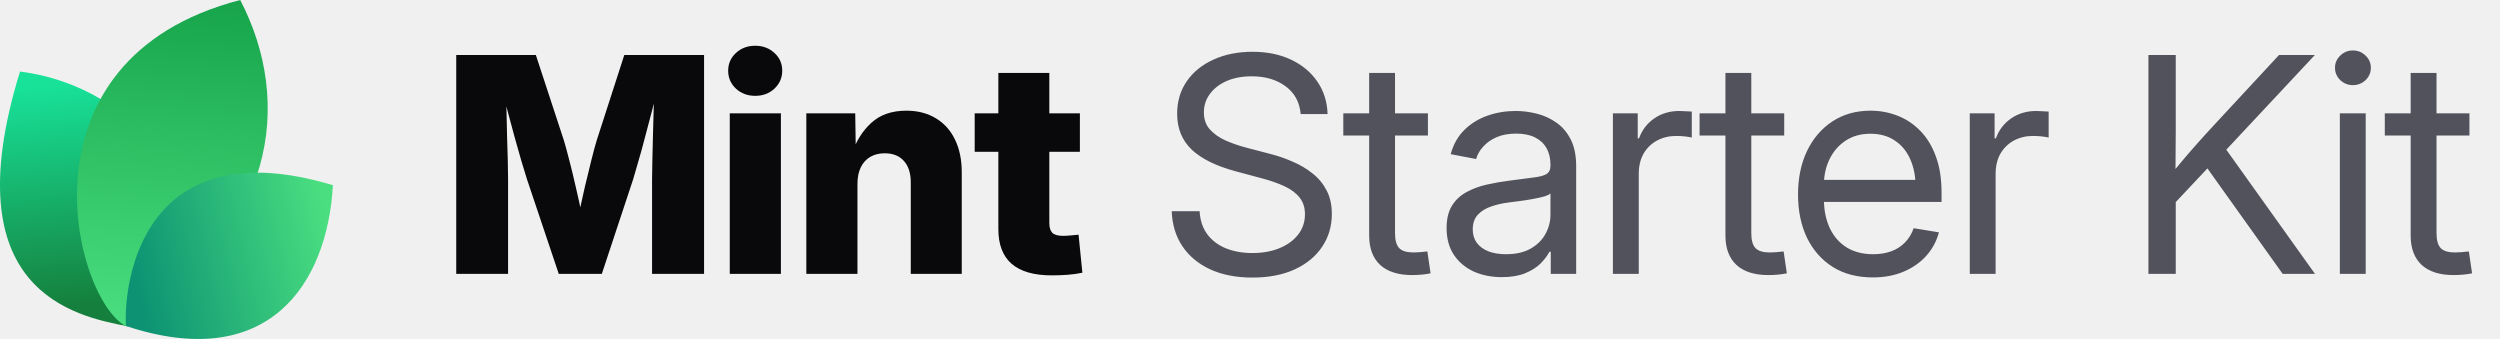
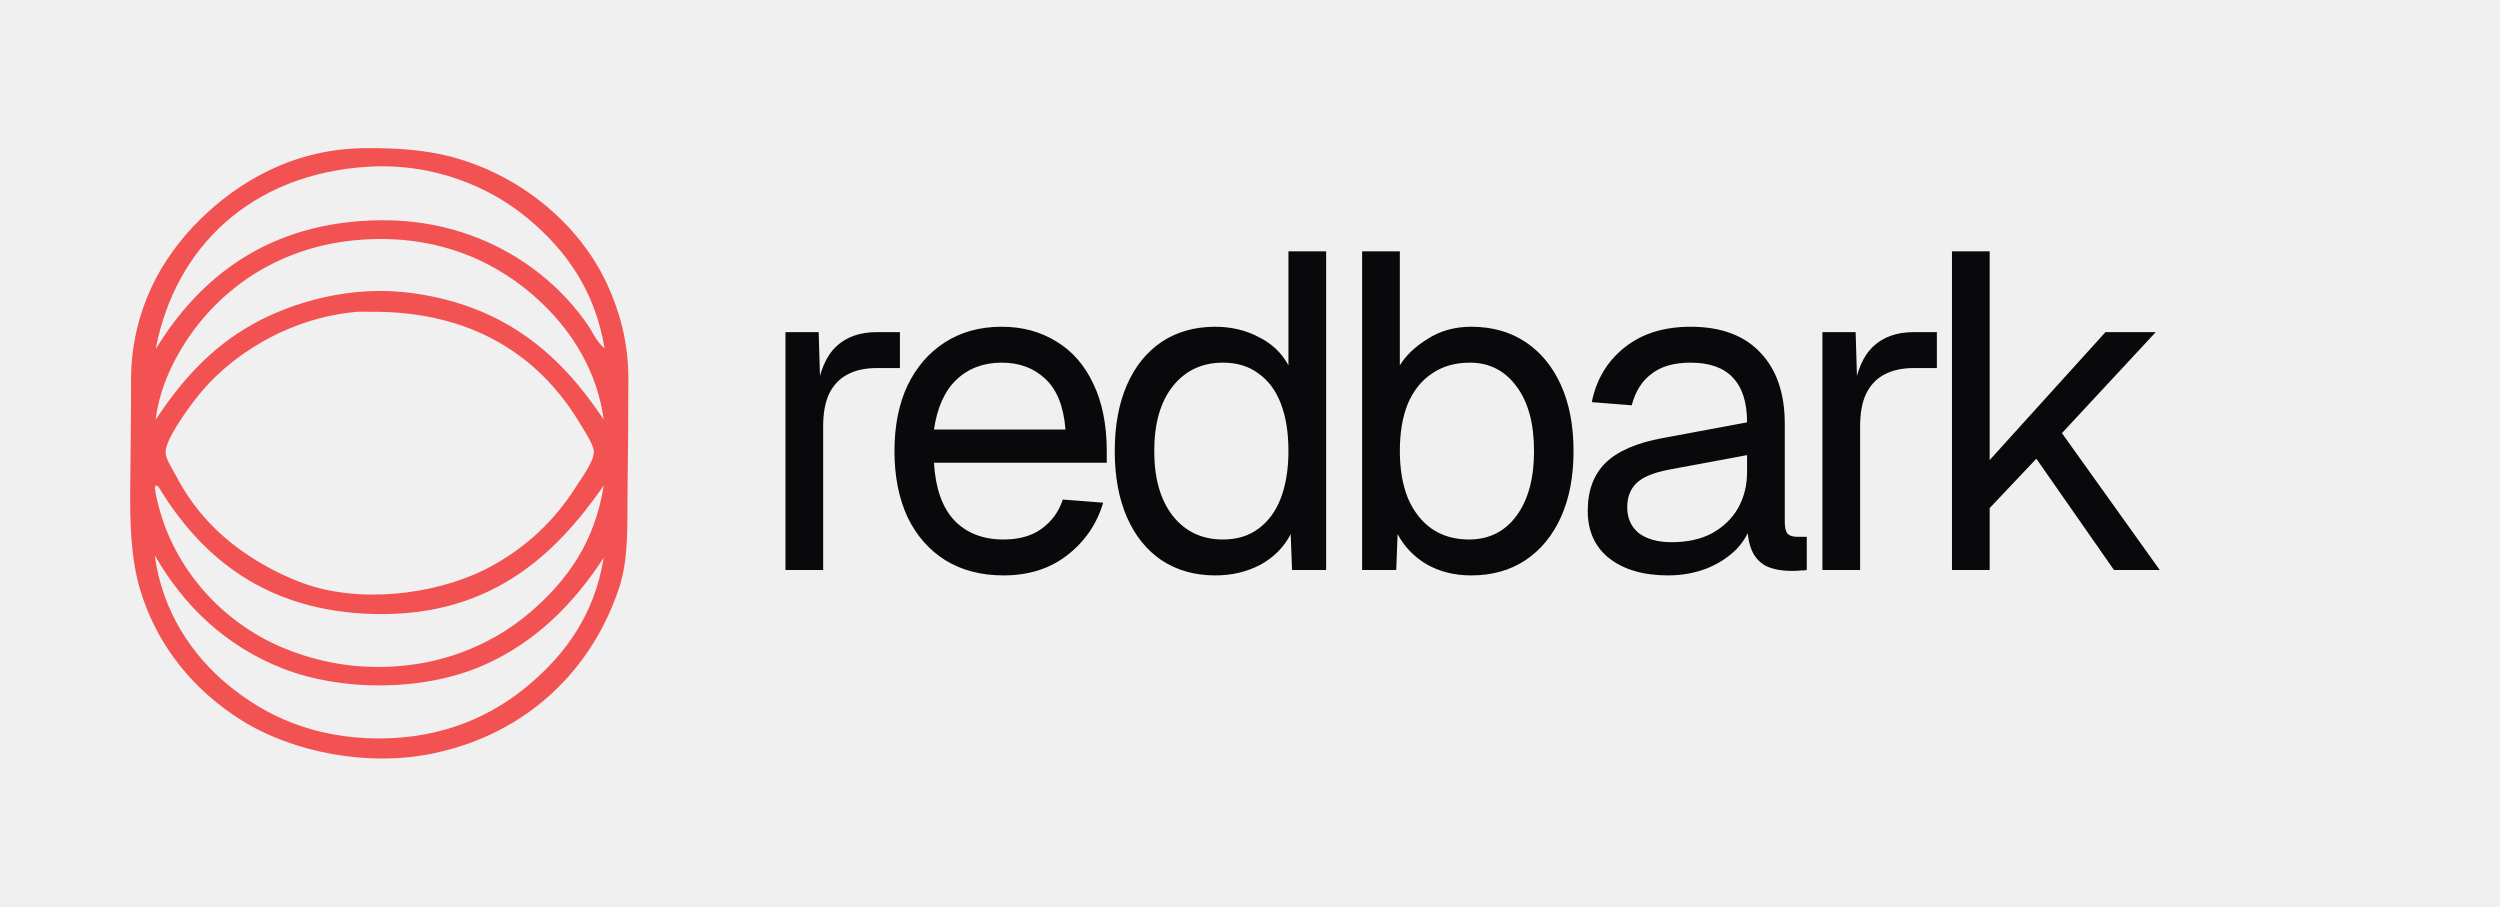
- <svg xmlns="http://www.w3.org/2000/svg" width="177" height="24" viewBox="0 0 177 24" fill="none">
-   <path d="M9.061 23.108C5.268 22.377 -3.391 20.627 1.417 5.064C9.634 6.099 16.973 14.064 9.061 23.108Z" fill="url(#paint0_linear_17557_2020)" />
-   <path d="M8.919 23.094C5.276 21.222 0.784 4.209 17.007 0C20.757 7.193 19.621 16.545 8.919 23.094Z" fill="url(#paint1_linear_17557_2020)" />
-   <path d="M8.914 23.079C8.735 19.882 10.159 9.085 23.57 13.111C23.181 20.123 18.984 26.418 8.914 23.079Z" fill="url(#paint2_linear_17557_2020)" />
-   <path d="M32.301 19.392V3.894H37.938L39.925 9.948C40.036 10.315 40.164 10.787 40.31 11.362C40.462 11.938 40.611 12.552 40.757 13.204C40.91 13.855 41.048 14.483 41.173 15.086C41.305 15.682 41.412 16.192 41.495 16.615H40.695C40.771 16.192 40.871 15.682 40.996 15.086C41.128 14.49 41.267 13.866 41.412 13.214C41.565 12.562 41.714 11.948 41.86 11.373C42.005 10.79 42.133 10.315 42.244 9.948L44.2 3.894H49.848V19.392H46.166V12.704C46.166 12.357 46.173 11.917 46.187 11.383C46.2 10.849 46.214 10.27 46.228 9.646C46.249 9.022 46.266 8.391 46.28 7.753C46.301 7.115 46.311 6.519 46.311 5.964H46.623C46.485 6.561 46.332 7.181 46.166 7.826C45.999 8.471 45.833 9.102 45.666 9.719C45.507 10.336 45.351 10.901 45.198 11.414C45.053 11.928 44.928 12.357 44.824 12.704L42.608 19.392H39.561L37.314 12.704C37.203 12.357 37.072 11.928 36.919 11.414C36.773 10.901 36.614 10.34 36.441 9.729C36.274 9.112 36.104 8.481 35.931 7.836C35.764 7.192 35.608 6.567 35.463 5.964H35.827C35.834 6.512 35.844 7.105 35.858 7.743C35.872 8.374 35.886 9.005 35.9 9.636C35.92 10.26 35.938 10.839 35.952 11.373C35.965 11.907 35.972 12.351 35.972 12.704V19.392H32.301ZM51.668 19.392V8.024H55.288V19.392H51.668ZM53.468 6.786C52.927 6.786 52.473 6.616 52.105 6.276C51.738 5.93 51.554 5.507 51.554 5.007C51.554 4.508 51.738 4.088 52.105 3.749C52.473 3.409 52.927 3.239 53.468 3.239C54.009 3.239 54.463 3.409 54.83 3.749C55.198 4.082 55.382 4.501 55.382 5.007C55.382 5.507 55.198 5.93 54.83 6.276C54.463 6.616 54.009 6.786 53.468 6.786ZM60.708 13.027V19.392H57.088V8.024H60.551L60.593 10.967H60.281C60.593 10.024 61.061 9.268 61.685 8.7C62.309 8.124 63.138 7.836 64.171 7.836C64.975 7.836 65.672 8.017 66.262 8.377C66.851 8.731 67.302 9.234 67.614 9.885C67.933 10.537 68.092 11.307 68.092 12.194V19.392H64.483V12.912C64.483 12.26 64.32 11.754 63.994 11.394C63.675 11.033 63.221 10.853 62.632 10.853C62.25 10.853 61.914 10.936 61.623 11.102C61.332 11.269 61.106 11.515 60.947 11.841C60.787 12.16 60.708 12.555 60.708 13.027ZM76.456 8.024V10.749H69.008V8.024H76.456ZM70.683 5.163H74.292V15.783C74.292 16.102 74.361 16.334 74.5 16.48C74.646 16.625 74.899 16.698 75.259 16.698C75.405 16.698 75.596 16.688 75.831 16.667C76.074 16.646 76.251 16.629 76.362 16.615L76.632 19.309C76.313 19.378 75.963 19.427 75.582 19.455C75.207 19.482 74.836 19.496 74.469 19.496C73.2 19.496 72.25 19.222 71.619 18.674C70.995 18.127 70.683 17.308 70.683 16.22V5.163Z" fill="#09090B" />
-   <path d="M88.667 19.652C87.523 19.652 86.528 19.458 85.682 19.07C84.843 18.681 84.188 18.137 83.716 17.437C83.245 16.736 82.992 15.908 82.957 14.951H84.933C84.968 15.596 85.148 16.14 85.474 16.584C85.8 17.021 86.24 17.354 86.795 17.582C87.35 17.804 87.974 17.915 88.667 17.915C89.388 17.915 90.026 17.801 90.581 17.572C91.143 17.343 91.583 17.024 91.902 16.615C92.228 16.199 92.391 15.717 92.391 15.169C92.391 14.698 92.266 14.306 92.017 13.994C91.767 13.675 91.413 13.408 90.956 13.193C90.498 12.978 89.954 12.787 89.323 12.621L87.502 12.132C86.123 11.765 85.082 11.255 84.382 10.603C83.689 9.944 83.342 9.095 83.342 8.055C83.342 7.174 83.571 6.404 84.028 5.746C84.486 5.087 85.117 4.577 85.921 4.217C86.726 3.849 87.645 3.666 88.678 3.666C89.718 3.666 90.63 3.853 91.413 4.227C92.204 4.602 92.824 5.122 93.275 5.787C93.726 6.446 93.965 7.209 93.993 8.076H92.089C92.013 7.23 91.656 6.574 91.018 6.11C90.387 5.638 89.586 5.403 88.615 5.403C87.95 5.403 87.36 5.513 86.847 5.735C86.341 5.957 85.946 6.262 85.661 6.651C85.377 7.032 85.235 7.469 85.235 7.961C85.235 8.447 85.377 8.849 85.661 9.168C85.946 9.48 86.317 9.74 86.774 9.948C87.232 10.149 87.724 10.319 88.251 10.457L89.884 10.884C90.439 11.023 90.977 11.206 91.496 11.435C92.023 11.657 92.495 11.934 92.911 12.267C93.334 12.593 93.67 12.995 93.92 13.474C94.17 13.945 94.294 14.504 94.294 15.149C94.294 16.015 94.066 16.788 93.608 17.468C93.157 18.148 92.512 18.681 91.673 19.07C90.834 19.458 89.832 19.652 88.667 19.652ZM101.097 8.024V9.594H95.106V8.024H101.097ZM96.937 5.163H98.767V16.521C98.767 17 98.865 17.347 99.059 17.562C99.26 17.77 99.6 17.874 100.078 17.874C100.21 17.874 100.366 17.867 100.546 17.853C100.733 17.832 100.903 17.815 101.056 17.801L101.285 19.351C101.097 19.392 100.886 19.423 100.65 19.444C100.414 19.465 100.189 19.475 99.974 19.475C98.996 19.475 98.244 19.236 97.717 18.758C97.197 18.272 96.937 17.579 96.937 16.677V5.163ZM106.33 19.621C105.595 19.621 104.932 19.489 104.343 19.226C103.754 18.955 103.285 18.564 102.939 18.05C102.592 17.53 102.419 16.896 102.419 16.147C102.419 15.495 102.547 14.965 102.804 14.556C103.06 14.146 103.403 13.828 103.833 13.599C104.263 13.363 104.742 13.186 105.269 13.068C105.796 12.95 106.333 12.857 106.881 12.787C107.574 12.69 108.132 12.617 108.555 12.569C108.978 12.52 109.287 12.441 109.481 12.33C109.675 12.212 109.772 12.014 109.772 11.737V11.654C109.772 11.203 109.679 10.815 109.492 10.489C109.311 10.163 109.041 9.91 108.68 9.729C108.32 9.549 107.872 9.459 107.338 9.459C106.805 9.459 106.34 9.546 105.945 9.719C105.556 9.892 105.241 10.118 104.998 10.395C104.755 10.665 104.593 10.953 104.509 11.258L102.71 10.915C102.897 10.222 103.22 9.65 103.677 9.199C104.135 8.748 104.679 8.412 105.31 8.19C105.941 7.968 106.607 7.857 107.307 7.857C107.8 7.857 108.295 7.92 108.795 8.044C109.301 8.169 109.765 8.381 110.188 8.679C110.611 8.97 110.951 9.369 111.208 9.875C111.464 10.374 111.593 11.005 111.593 11.768V19.392H109.793V17.822H109.7C109.568 18.085 109.363 18.359 109.086 18.643C108.809 18.921 108.444 19.153 107.994 19.34C107.543 19.527 106.988 19.621 106.33 19.621ZM106.621 17.998C107.321 17.998 107.904 17.867 108.368 17.603C108.84 17.333 109.19 16.986 109.419 16.563C109.654 16.133 109.772 15.682 109.772 15.211V13.692C109.703 13.769 109.554 13.841 109.325 13.911C109.096 13.973 108.829 14.032 108.524 14.088C108.226 14.143 107.921 14.192 107.609 14.233C107.304 14.275 107.033 14.309 106.798 14.337C106.354 14.393 105.938 14.49 105.549 14.628C105.168 14.76 104.86 14.954 104.624 15.211C104.388 15.467 104.27 15.811 104.27 16.241C104.27 16.615 104.367 16.934 104.561 17.198C104.762 17.461 105.04 17.662 105.393 17.801C105.747 17.933 106.156 17.998 106.621 17.998ZM114.193 19.392V8.024H115.951V9.792H116.045C116.253 9.209 116.61 8.741 117.116 8.388C117.622 8.034 118.219 7.857 118.905 7.857C119.058 7.857 119.217 7.864 119.384 7.878C119.55 7.885 119.682 7.892 119.779 7.899V9.74C119.716 9.719 119.578 9.695 119.363 9.667C119.155 9.639 118.922 9.625 118.666 9.625C118.174 9.625 117.726 9.733 117.324 9.948C116.922 10.163 116.603 10.471 116.367 10.874C116.138 11.276 116.024 11.758 116.024 12.319V19.392H114.193ZM126.322 8.024V9.594H120.33V8.024H126.322ZM122.161 5.163H123.992V16.521C123.992 17 124.089 17.347 124.283 17.562C124.484 17.77 124.824 17.874 125.302 17.874C125.434 17.874 125.59 17.867 125.77 17.853C125.958 17.832 126.127 17.815 126.28 17.801L126.509 19.351C126.322 19.392 126.11 19.423 125.874 19.444C125.639 19.465 125.413 19.475 125.198 19.475C124.221 19.475 123.468 19.236 122.941 18.758C122.421 18.272 122.161 17.579 122.161 16.677V5.163ZM132.604 19.642C131.502 19.642 130.555 19.396 129.765 18.903C128.974 18.404 128.364 17.714 127.934 16.834C127.511 15.946 127.3 14.927 127.3 13.775C127.3 12.611 127.511 11.584 127.934 10.697C128.364 9.802 128.964 9.102 129.734 8.596C130.51 8.089 131.408 7.836 132.428 7.836C133.1 7.836 133.738 7.954 134.341 8.19C134.952 8.426 135.489 8.783 135.954 9.261C136.425 9.74 136.793 10.343 137.056 11.071C137.327 11.792 137.462 12.645 137.462 13.63V14.296H128.433V12.735H136.463L135.631 13.297C135.631 12.541 135.506 11.876 135.257 11.3C135.007 10.725 134.643 10.277 134.165 9.958C133.686 9.632 133.107 9.469 132.428 9.469C131.748 9.469 131.162 9.632 130.67 9.958C130.177 10.284 129.796 10.725 129.526 11.279C129.262 11.827 129.13 12.441 129.13 13.12V14.046C129.13 14.864 129.273 15.572 129.557 16.168C129.841 16.757 130.243 17.211 130.763 17.53C131.283 17.842 131.901 17.998 132.615 17.998C133.093 17.998 133.523 17.929 133.905 17.79C134.293 17.645 134.619 17.433 134.882 17.156C135.153 16.879 135.354 16.546 135.486 16.157L137.275 16.449C137.108 17.08 136.81 17.634 136.38 18.113C135.95 18.591 135.413 18.966 134.768 19.236C134.123 19.507 133.402 19.642 132.604 19.642ZM139.459 19.392V8.024H141.217V9.792H141.311C141.519 9.209 141.876 8.741 142.382 8.388C142.888 8.034 143.485 7.857 144.171 7.857C144.324 7.857 144.483 7.864 144.649 7.878C144.816 7.885 144.948 7.892 145.045 7.899V9.74C144.982 9.719 144.844 9.695 144.629 9.667C144.421 9.639 144.188 9.625 143.932 9.625C143.439 9.625 142.992 9.733 142.59 9.948C142.188 10.163 141.869 10.471 141.633 10.874C141.404 11.276 141.29 11.758 141.29 12.319V19.392H139.459ZM153.429 14.961V12.715C153.783 12.257 154.136 11.82 154.49 11.404C154.844 10.981 155.204 10.565 155.572 10.156C155.939 9.74 156.314 9.327 156.695 8.918L161.355 3.894H163.893L157.277 10.967H157.184L153.429 14.961ZM152.108 19.392V3.894H154.043V9.241L154.022 12.559L154.043 13.505V19.392H152.108ZM161.615 19.392L155.967 11.477L157.173 9.969L163.903 19.392H161.615ZM165.661 19.392V8.024H167.492V19.392H165.661ZM166.587 6.027C166.24 6.027 165.942 5.909 165.692 5.673C165.443 5.43 165.318 5.139 165.318 4.799C165.318 4.459 165.443 4.172 165.692 3.936C165.942 3.693 166.24 3.572 166.587 3.572C166.934 3.572 167.232 3.693 167.482 3.936C167.731 4.172 167.856 4.459 167.856 4.799C167.856 5.139 167.731 5.43 167.482 5.673C167.232 5.909 166.934 6.027 166.587 6.027ZM174.836 8.024V9.594H168.844V8.024H174.836ZM170.675 5.163H172.506V16.521C172.506 17 172.603 17.347 172.797 17.562C172.998 17.77 173.338 17.874 173.816 17.874C173.948 17.874 174.104 17.867 174.284 17.853C174.472 17.832 174.641 17.815 174.794 17.801L175.023 19.351C174.836 19.392 174.624 19.423 174.388 19.444C174.153 19.465 173.927 19.475 173.712 19.475C172.735 19.475 171.982 19.236 171.455 18.758C170.935 18.272 170.675 17.579 170.675 16.677V5.163Z" fill="#52525C" />
+ <svg xmlns="http://www.w3.org/2000/svg" width="557" height="202" viewBox="0 0 557 202" fill="none">
+   <g clip-path="url(#clip0_4_14)">
+     <g clip-path="url(#clip1_4_14)">
+       <path fill-rule="evenodd" clip-rule="evenodd" d="M81.576 33.001C88.164 32.968 94.491 33.35 100.44 34.902C115.903 38.937 129.035 49.898 135.237 63.245C137.934 69.045 139.999 76.12 139.999 84.158C139.999 92.929 139.936 100.247 139.817 109.218C139.722 116.29 140.148 124.226 137.986 130.82C132.019 149.021 117.696 163.33 96.778 167.806C82.009 170.966 65.24 167.601 53.922 160.548C43.231 153.886 34.991 143.968 31.213 131.341C29.093 124.259 28.937 115.963 29.015 108.354C29.096 100.445 29.199 93.589 29.199 84.677C29.199 76.216 31.306 69.222 33.778 63.938C36.313 58.515 40.138 53.263 44.584 48.902C52.727 40.913 64.91 33.088 81.576 33.001ZM117.473 48.557C109.283 41.769 96.735 36.234 81.943 37.15C56.018 38.759 39.031 54.994 34.692 77.766C44.324 62.032 59.689 49.285 84.874 49.076C106.049 48.9 122.127 59.641 130.843 72.236C132.112 74.069 132.942 76.206 134.69 77.592C132.592 64.793 126.119 55.721 117.473 48.557ZM120.403 67.222C111.39 58.761 98.322 52.183 80.661 53.396C61.433 54.717 47.815 65.292 40.37 77.766C37.64 82.338 35.372 87.641 34.692 93.493C40.303 85.009 46.821 77.528 56.304 72.236C65.176 67.283 78.319 63.408 92.017 65.323C112.877 68.235 125.164 79.368 134.505 93.493C133.067 82.773 127.493 73.877 120.403 67.222ZM79.563 69.469C64.311 70.782 50.91 79.248 43.485 89C41.328 91.83 36.905 97.945 36.891 100.75C36.884 102.236 38.452 104.538 39.273 106.109C43.87 114.908 50.531 121.122 58.687 125.811C61.759 127.578 66.235 129.645 69.674 130.65C83.074 134.567 99.413 131.779 109.783 125.984C117.405 121.722 123.489 116.085 128.282 108.529C129.562 106.508 132.396 102.742 132.311 100.579C132.249 99.051 130.186 95.94 129.014 94.01C120.043 79.238 105.053 69.188 82.313 69.468C81.465 69.479 80.221 69.412 79.563 69.469ZM34.51 108.874C37.116 124.55 47.897 137.484 61.798 143.785C66.64 145.979 72.647 147.691 78.281 148.278C94.875 150.01 108.739 144.501 118.206 136.354C126.475 129.238 132.563 120.65 134.505 108.183C123.739 123.681 108.73 138.336 80.844 136.699C57.913 135.353 44.284 123.306 35.242 108.354C35.008 108.344 34.988 108.134 34.693 108.181C34.622 108.416 34.449 108.51 34.51 108.874ZM50.809 152.599C59.234 159.551 69.977 164.523 84.508 164.524C98.919 164.526 109.878 159.361 118.023 152.426C126.203 145.461 132.489 136.725 134.505 124.256C128.032 134.238 119.461 143.12 107.584 148.278C94.146 154.114 76.094 154.044 63.081 148.969C50.195 143.944 40.989 134.934 34.692 124.083C34.681 123.978 34.664 123.878 34.508 123.91C36.203 136.38 42.918 146.086 50.809 152.599Z" fill="#F35252" />
+     </g>
+     <path d="M175 127V74H182.4L182.8 87.4L182 87.1C182.667 82.567 184.1 79.267 186.3 77.2C188.567 75.067 191.567 74 195.3 74H200.5V82H195.4C192.733 82 190.5 82.5 188.7 83.5C186.967 84.433 185.633 85.867 184.7 87.8C183.833 89.667 183.4 92.067 183.4 95V127H175ZM223.587 128.2C218.587 128.2 214.253 127.067 210.587 124.8C206.987 122.533 204.187 119.333 202.187 115.2C200.253 111 199.287 106.1 199.287 100.5C199.287 94.9 200.253 90.033 202.187 85.9C204.187 81.767 206.953 78.567 210.487 76.3C214.087 73.967 218.32 72.8 223.187 72.8C227.787 72.8 231.853 73.9 235.387 76.1C238.92 78.233 241.653 81.367 243.587 85.5C245.587 89.633 246.587 94.667 246.587 100.6V103.1H208.087C208.42 108.767 209.92 113.033 212.587 115.9C215.32 118.767 218.987 120.2 223.587 120.2C227.053 120.2 229.887 119.4 232.087 117.8C234.353 116.133 235.92 113.967 236.787 111.3L245.787 112C244.387 116.733 241.72 120.633 237.787 123.7C233.92 126.7 229.187 128.2 223.587 128.2ZM208.087 95.7H237.387C236.987 90.567 235.487 86.8 232.887 84.4C230.353 82 227.12 80.8 223.187 80.8C219.12 80.8 215.753 82.067 213.087 84.6C210.487 87.067 208.82 90.767 208.087 95.7ZM270.765 128.2C266.165 128.2 262.165 127.067 258.765 124.8C255.432 122.533 252.865 119.333 251.065 115.2C249.265 111.067 248.365 106.167 248.365 100.5C248.365 94.833 249.265 89.933 251.065 85.8C252.865 81.667 255.432 78.467 258.765 76.2C262.165 73.933 266.165 72.8 270.765 72.8C274.298 72.8 277.532 73.567 280.465 75.1C283.398 76.567 285.598 78.667 287.065 81.4V56H295.465V127H287.865L287.565 119C286.098 121.867 283.865 124.133 280.865 125.8C277.865 127.4 274.498 128.2 270.765 128.2ZM272.465 120.2C275.598 120.2 278.232 119.4 280.365 117.8C282.565 116.2 284.232 113.933 285.365 111C286.498 108 287.065 104.5 287.065 100.5C287.065 96.367 286.498 92.833 285.365 89.9C284.232 86.967 282.565 84.733 280.365 83.2C278.232 81.6 275.598 80.8 272.465 80.8C267.798 80.8 264.065 82.567 261.265 86.1C258.532 89.567 257.165 94.367 257.165 100.5C257.165 106.567 258.532 111.367 261.265 114.9C264.065 118.433 267.798 120.2 272.465 120.2ZM327.784 128.2C324.118 128.2 320.851 127.4 317.984 125.8C315.118 124.133 312.918 121.867 311.384 119L311.084 127H303.484V56H311.884V81.4C313.218 79.2 315.284 77.233 318.084 75.5C320.884 73.7 324.118 72.8 327.784 72.8C332.451 72.8 336.484 73.933 339.884 76.2C343.284 78.467 345.918 81.667 347.784 85.8C349.651 89.933 350.584 94.833 350.584 100.5C350.584 106.167 349.651 111.067 347.784 115.2C345.918 119.333 343.284 122.533 339.884 124.8C336.484 127.067 332.451 128.2 327.784 128.2ZM327.284 120.2C331.751 120.2 335.284 118.433 337.884 114.9C340.484 111.367 341.784 106.567 341.784 100.5C341.784 94.367 340.484 89.567 337.884 86.1C335.284 82.567 331.818 80.8 327.484 80.8C324.218 80.8 321.418 81.6 319.084 83.2C316.751 84.733 314.951 86.967 313.684 89.9C312.484 92.833 311.884 96.367 311.884 100.5C311.884 104.5 312.484 108 313.684 111C314.951 113.933 316.718 116.2 318.984 117.8C321.318 119.4 324.084 120.2 327.284 120.2ZM371.648 128.2C366.181 128.2 361.814 126.933 358.548 124.4C355.348 121.867 353.748 118.333 353.748 113.8C353.748 109.267 355.081 105.7 357.748 103.1C360.414 100.5 364.648 98.667 370.448 97.6L389.248 94.1C389.248 89.633 388.181 86.3 386.048 84.1C383.981 81.9 380.848 80.8 376.648 80.8C372.981 80.8 370.081 81.633 367.948 83.3C365.814 84.9 364.348 87.233 363.548 90.3L354.648 89.6C355.648 84.6 358.048 80.567 361.848 77.5C365.714 74.367 370.648 72.8 376.648 72.8C383.448 72.8 388.648 74.733 392.248 78.6C395.848 82.4 397.648 87.667 397.648 94.4V116.3C397.648 117.5 397.848 118.367 398.248 118.9C398.714 119.367 399.448 119.6 400.448 119.6H402.548V127C402.281 127.067 401.848 127.1 401.248 127.1C400.648 127.167 400.014 127.2 399.348 127.2C396.948 127.2 394.981 126.833 393.448 126.1C391.981 125.3 390.914 124.1 390.248 122.5C389.581 120.833 389.248 118.667 389.248 116L390.248 116.2C389.781 118.467 388.648 120.533 386.848 122.4C385.048 124.2 382.814 125.633 380.148 126.7C377.481 127.7 374.648 128.2 371.648 128.2ZM372.448 120.8C375.981 120.8 378.981 120.133 381.448 118.8C383.981 117.4 385.914 115.533 387.248 113.2C388.581 110.8 389.248 108.133 389.248 105.2V101.4L372.048 104.6C368.448 105.267 365.948 106.3 364.548 107.7C363.214 109.033 362.548 110.8 362.548 113C362.548 115.467 363.414 117.4 365.148 118.8C366.948 120.133 369.381 120.8 372.448 120.8ZM406.035 127V74H413.435L413.835 87.4L413.035 87.1C413.702 82.567 415.135 79.267 417.335 77.2C419.602 75.067 422.602 74 426.335 74H431.535V82H426.435C423.768 82 421.535 82.5 419.735 83.5C418.002 84.433 416.668 85.867 415.735 87.8C414.868 89.667 414.435 92.067 414.435 95V127H406.035ZM434.898 127V56H443.298V102.5L469.098 74H480.298L459.398 96.5L481.198 127H470.998L453.698 102.2L443.298 113.2V127H434.898Z" fill="#09090B" />
+   </g>
  <defs>
-     <linearGradient id="paint0_linear_17557_2020" x1="3.776" y1="5.916" x2="5.232" y2="21.559" gradientUnits="userSpaceOnUse">
-       <stop stop-color="#18E299" />
-       <stop offset="1" stop-color="#15803D" />
-     </linearGradient>
-     <linearGradient id="paint1_linear_17557_2020" x1="12.171" y1="-0.718" x2="10.19" y2="22.983" gradientUnits="userSpaceOnUse">
-       <stop stop-color="#16A34A" />
-       <stop offset="1" stop-color="#4ADE80" />
-     </linearGradient>
-     <linearGradient id="paint2_linear_17557_2020" x1="23.133" y1="15.353" x2="9.338" y2="18.52" gradientUnits="userSpaceOnUse">
-       <stop stop-color="#4ADE80" />
-       <stop offset="1" stop-color="#0D9373" />
-     </linearGradient>
+     <clipPath id="clip0_4_14">
+       <rect width="557" height="202" fill="white" />
+     </clipPath>
+     <clipPath id="clip1_4_14">
+       <rect width="111" height="136" fill="white" transform="translate(29 33)" />
+     </clipPath>
  </defs>
</svg>
